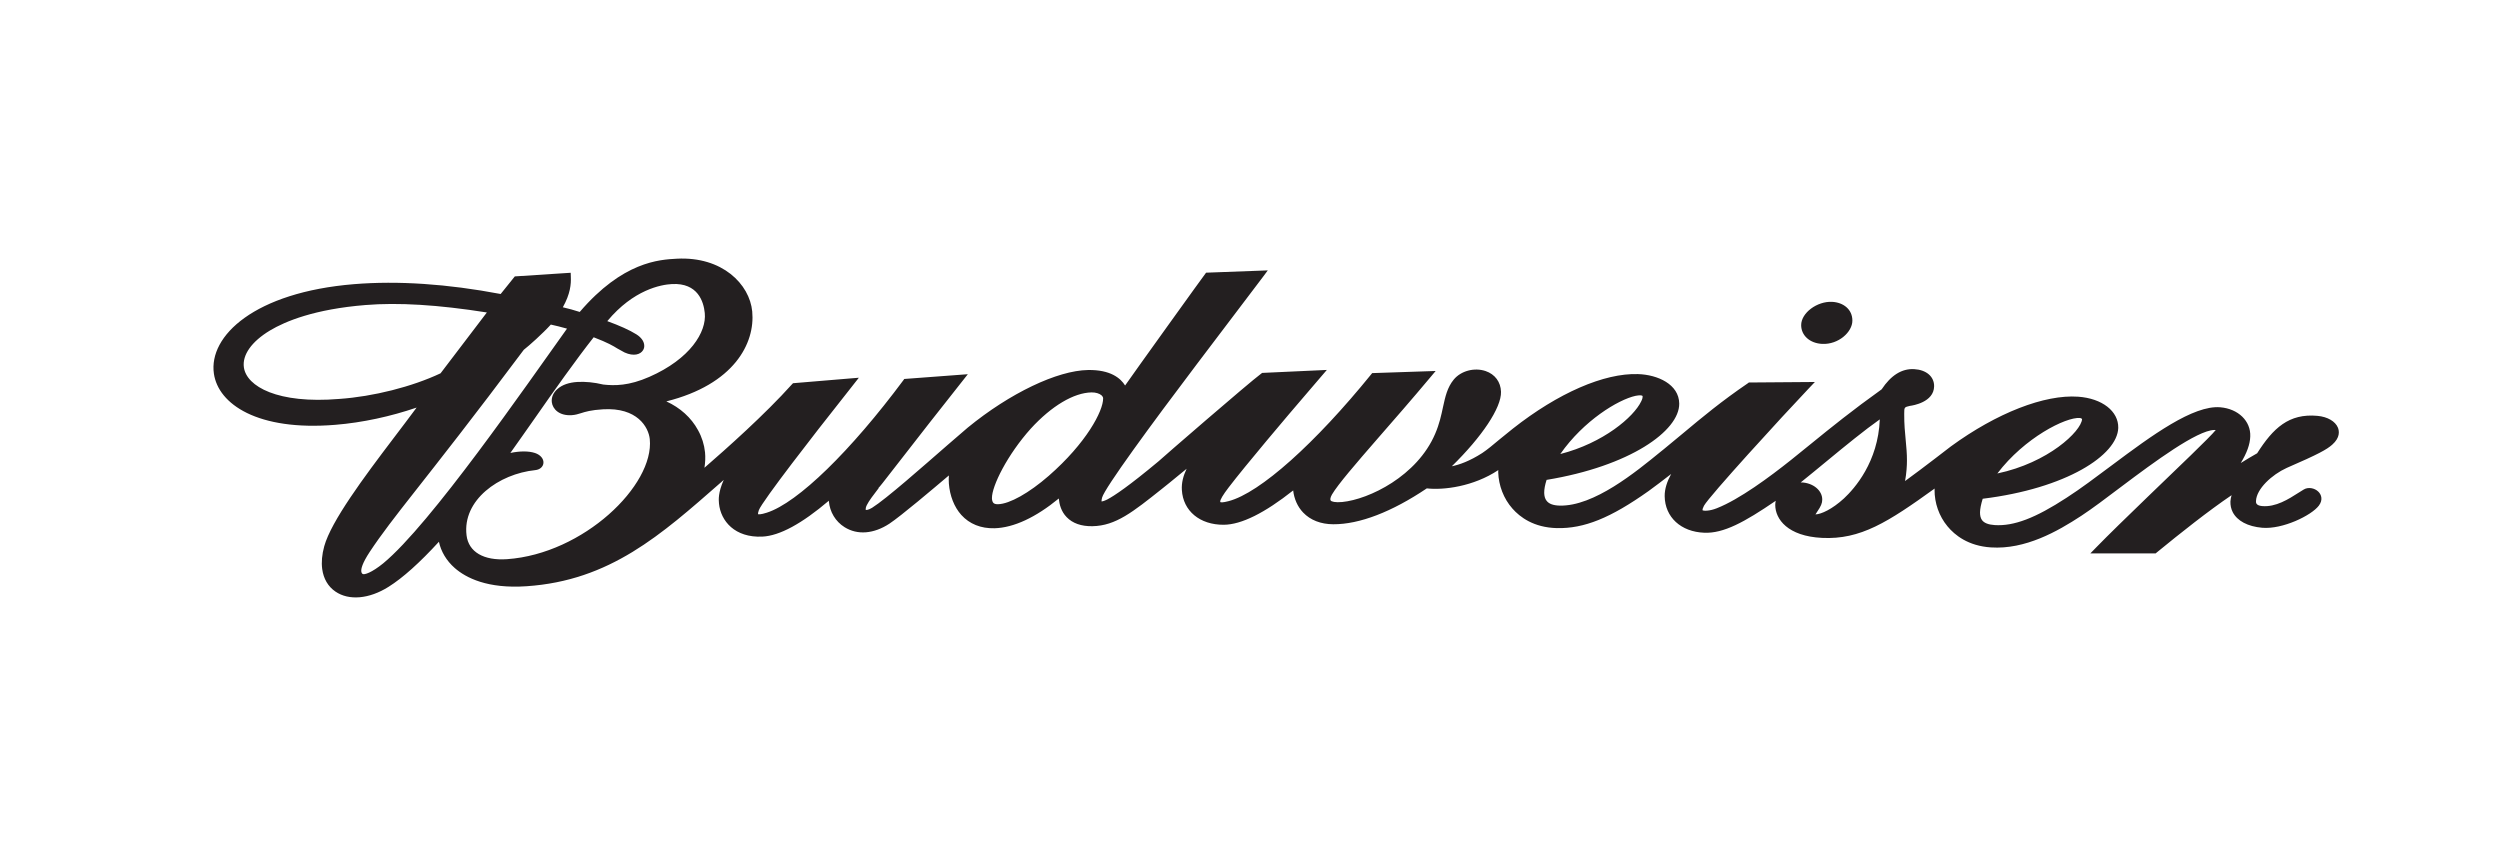
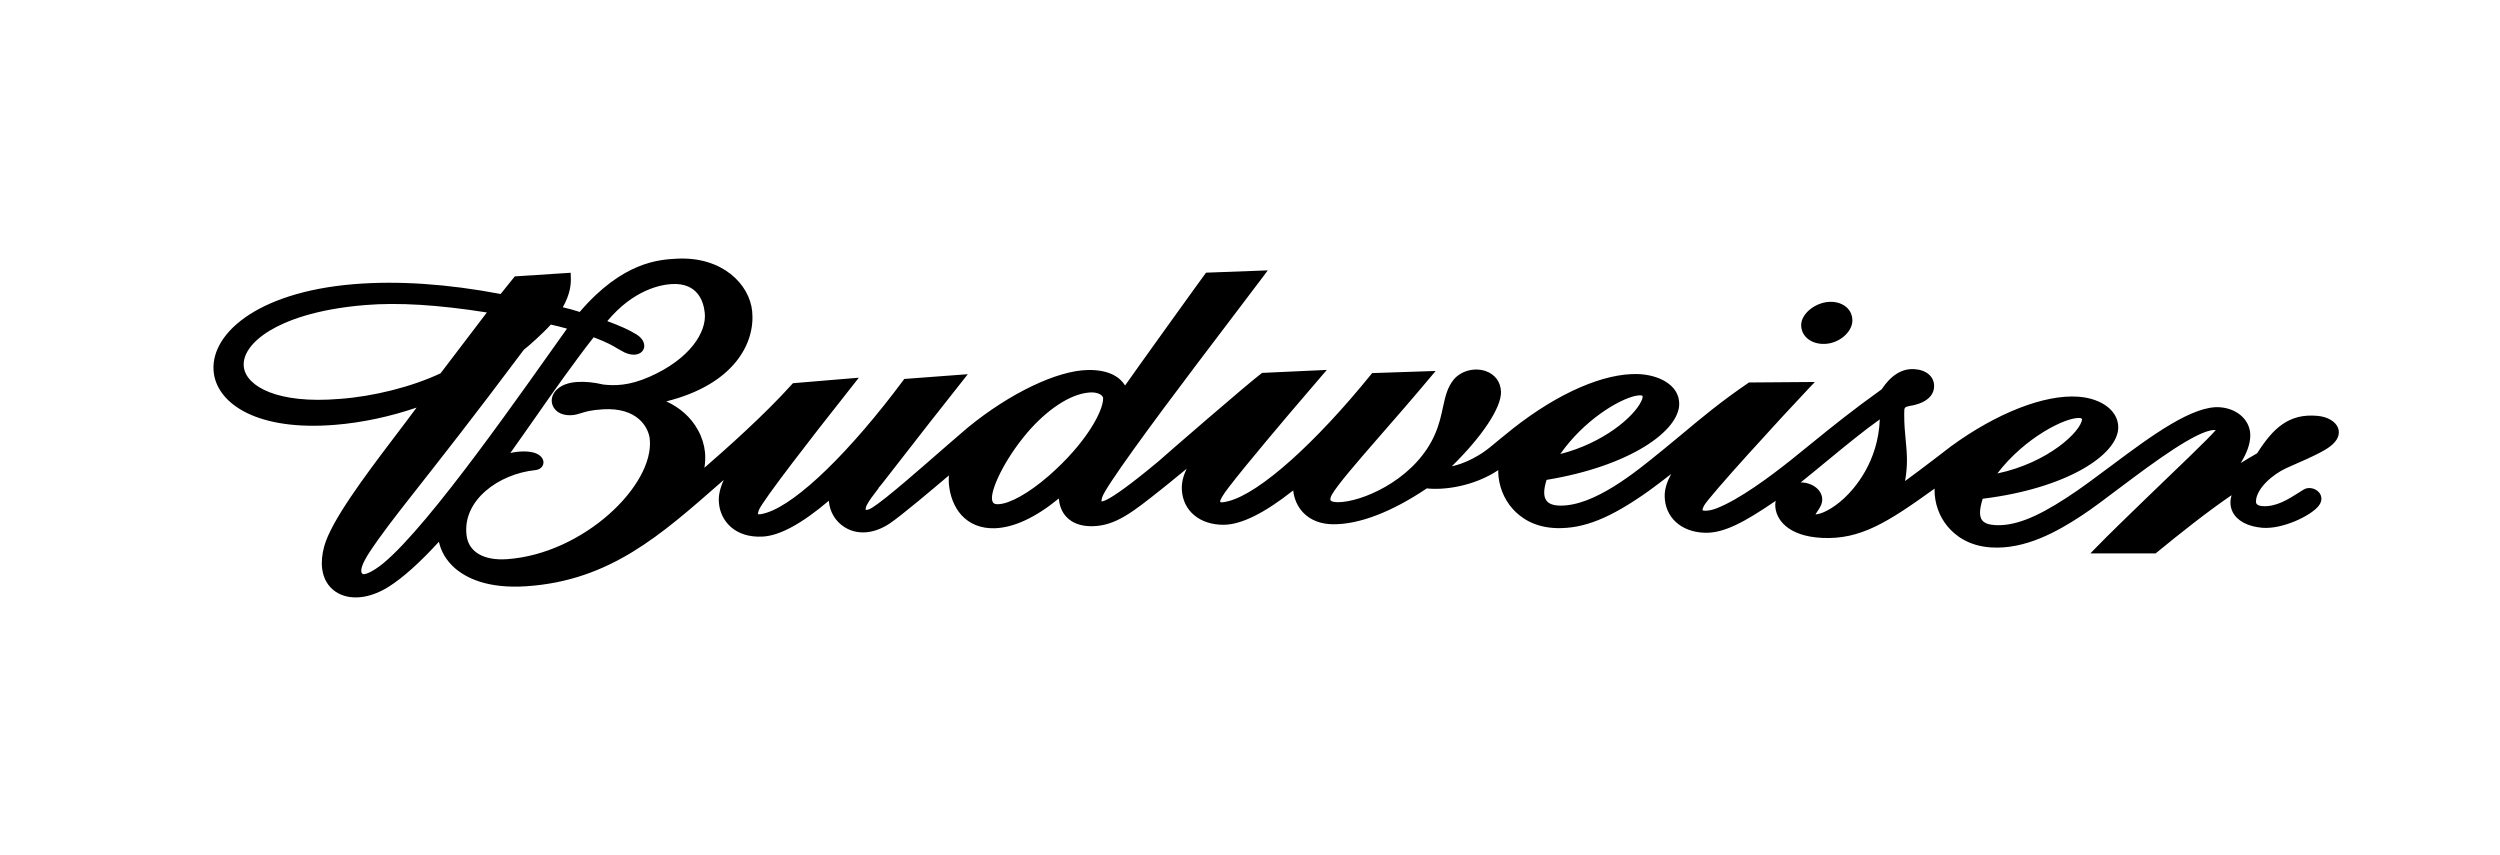
<svg xmlns="http://www.w3.org/2000/svg" version="1.1" id="Layer_1" x="0px" y="0px" width="617px" height="211px" viewBox="0 0 617 211" enable-background="new 0 0 617 211" xml:space="preserve">
  <g>
-     <path fill="#231F20" d="M577.01,105.572c-0.643-1.597-2.581-2.711-5.055-2.939c-7.067-0.652-10.963,3.047-14.891,9.236   c-1.296,0.725-2.632,1.536-4.049,2.409c1.508-2.464,2.288-4.603,2.35-6.562c0.153-3.794-2.954-6.824-7.403-7.199   c-6.657-0.559-16.894,6.937-26.666,14.247c-4.02,3-7.818,5.863-11.259,8.076c-7.719,5.038-13.025,7.053-17.754,6.75   c-1.541-0.099-2.595-0.512-3.119-1.227c-0.339-0.449-0.505-1.113-0.497-1.933c0.024-0.898,0.25-2.007,0.664-3.339   c20.674-2.544,33.258-10.77,33.454-17.484c0.092-4.103-3.968-7.281-9.891-7.702c-8.272-0.59-20.066,3.988-31.408,12.263   c-0.115,0.076-6.831,5.303-11.318,8.553c0.36-1.945,0.468-3.841,0.466-5.001c0.011-1.768-0.143-3.363-0.304-5.06   c-0.186-1.941-0.388-3.972-0.369-6.565c0.006-1.603,0.006-1.603,1.457-1.938c0,0,0.024,0,0.043,0.002   c0.517-0.079,5.832-0.851,5.88-4.837c0.019-2.38-1.909-4.049-4.928-4.219c-3.038-0.171-5.731,1.522-8.022,4.985   c-7.089,5.065-12.555,9.467-17.354,13.379c-1.672,1.35-3.344,2.7-5.011,4.05c-5.296,4.217-12.732,9.725-18.303,11.912   c-1.739,0.705-3.261,0.712-3.546,0.489c0,0,0.003-0.019,0-0.061c-0.005-0.141,0.06-0.449,0.369-1.051   c1.319-2.369,19.061-21.79,25.924-29.013c0.483-0.507,0.965-1.011,1.448-1.518c-5.433,0.028-10.868,0.07-16.299,0.126   c-0.073,0.059-0.14,0.11-0.21,0.163c-6.527,4.444-11.332,8.438-15.961,12.309c-1.613,1.332-3.227,2.665-4.836,4   c-0.229,0.182-0.455,0.366-0.684,0.547c-6.218,5.074-16.544,13.572-25.004,13.363c-1.581-0.038-2.664-0.432-3.234-1.206   c-0.377-0.471-0.557-1.12-0.581-1.921c-0.011-0.898,0.199-2.004,0.589-3.221c20.547-3.381,32.812-12.091,32.736-18.831   c-0.062-4.76-5.307-7.129-10.181-7.278c-8.339-0.274-19.671,4.633-30.895,13.473c-1.086,0.882-2.178,1.759-3.261,2.64   c-1.633,1.366-3.02,2.53-4.283,3.37c-3.1,1.993-5.667,2.896-7.506,3.268c7.406-7.248,12.256-14.447,12.141-18.384   c-0.072-2.414-1.481-4.327-3.804-5.118c-2.774-0.93-6.07-0.058-7.858,2.099c-1.61,1.965-2.086,4.217-2.656,6.799   c-0.416,1.941-0.876,4.149-1.938,6.602c-4.438,10.401-16.297,16.17-22.929,16.821c-1.774,0.168-2.656-0.099-2.853-0.375   c-0.143-0.195-0.134-0.683,0.328-1.489c1.486-2.505,5.807-7.523,11.312-13.849c3.923-4.502,8.369-9.577,12.982-15.091   c0.433-0.509,0.857-1.021,1.288-1.534c-5.222,0.163-10.444,0.336-15.666,0.525c-0.086,0.108-0.169,0.213-0.258,0.317   c-13.737,16.943-27.413,29.263-35.184,31.283c-1.5,0.405-1.913,0.286-1.999,0.25c-0.044-0.024-0.063-0.071-0.063-0.145   c-0.023-0.455,0.667-1.641,2.093-3.501c4.119-5.388,14.171-17.289,19.649-23.651c1.52-1.778,3.043-3.559,4.57-5.335   c-0.736,0.036-1.476,0.07-2.21,0.1c-4.583,0.202-9.17,0.413-13.753,0.633c-0.078,0.058-0.156,0.113-0.231,0.171   c-3.175,2.359-24.494,20.846-25.352,21.655c-7.31,6.097-10.886,8.485-12.626,9.399c-0.768,0.384-1.222,0.5-1.422,0.511   c0-0.021-0.004-0.014-0.004-0.049c-0.021-0.154,0.009-0.43,0.127-0.906c0.652-2.396,12.063-17.972,23.363-32.908   c5.551-7.347,11.32-14.923,16.421-21.674c0.368-0.504,0.745-1.001,1.113-1.502c-5.076,0.176-10.153,0.365-15.228,0.567   c-0.049-0.016-18.277,25.352-19.987,27.845c-1.113-1.805-3.617-3.917-9.157-3.823c-7.549,0.116-19.268,5.695-29.688,14.224   c-1.643,1.409-3.283,2.827-4.921,4.242c-6.087,5.296-15.198,13.365-18.692,15.545c-0.939,0.57-1.442,0.55-1.533,0.512   c-0.021-0.017-0.024-0.055-0.034-0.122c-0.011-0.187,0.018-0.523,0.278-1.051c0.532-1.085,1.616-2.482,2.987-4.277   c0,0-0.11,0.069-0.174,0.101c0.41-0.387,1.206-1.422,3.398-4.248c6.185-7.986,12.426-15.95,18.722-23.892   c-5.233,0.374-10.461,0.768-15.688,1.175c-0.075,0.107-0.151,0.218-0.229,0.325c-12.92,17.36-26.004,30.219-33.701,32.677   c-1.533,0.5-2.049,0.407-2.156,0.374l-0.005-0.014c-0.014-0.129-0.006-0.423,0.201-0.977c0.791-2.186,14.312-19.584,20.2-26.99   c1.49-1.899,2.984-3.801,4.481-5.698c-0.724,0.058-1.447,0.119-2.169,0.176c-4.696,0.38-9.387,0.77-14.078,1.176   c-0.086,0.087-0.168,0.176-0.254,0.264c-6.691,7.463-16.165,15.878-21.604,20.602c0.203-1.28,0.264-2.565,0.143-3.815   c-0.2-1.899-0.765-3.743-1.739-5.484c-1.674-3.086-4.405-5.53-7.81-7.082c16.706-4.179,21.945-14.337,21.199-22.186   c-0.639-6.73-7.39-13.625-18.623-13.029c-4.317,0.229-13.319,0.729-23.95,13.14c-1.408-0.46-2.806-0.835-4.171-1.153   c1.844-3.307,2.064-5.685,1.972-7.571c-0.012-0.314-0.023-0.63-0.031-0.945c-4.597,0.287-9.194,0.586-13.789,0.896   c0,0-2.941,3.639-3.494,4.344c-13.165-2.498-25.352-3.31-36.189-2.429C62.861,72.138,51.438,82.892,52.79,92.22   c1.081,7.502,10.752,14.203,29.962,12.626c6.722-0.543,13.699-2.077,20.069-4.257c-1.707,2.313-3.686,4.917-5.766,7.657   c-7.229,9.525-15.312,20.371-17.032,26.565c-0.569,2.067-0.726,3.961-0.503,5.629c0.327,2.382,1.432,4.308,3.26,5.556   c3.341,2.291,8.343,1.836,13.106-1.162c3.546-2.219,7.713-5.979,12.438-11.127c0.512,2.378,1.833,4.655,3.893,6.467   c2.761,2.428,8.08,5.17,17.712,4.511c20.622-1.39,33.177-12.646,47.996-25.629c0,0,0.535-0.471,0.695-0.624   c-1.399,3.148-1.266,4.877-1.174,5.853c0.428,4.285,3.906,8.467,10.704,8.151c4.264-0.199,9.759-3.205,16.409-8.859   c0.003,0.049,0.003,0.076,0.006,0.136c0.23,2.625,1.621,4.987,3.885,6.399c3.173,1.98,7.187,1.666,11.052-0.867   c2.863-1.894,10.882-8.688,14.681-11.907c-0.043,0.675-0.052,1.35-0.002,2.019c0.23,2.974,1.311,5.777,3.067,7.727   c2.009,2.227,4.831,3.378,8.198,3.288c4.744-0.124,10.188-2.679,15.866-7.344c0.131,1.439,0.578,3.21,1.938,4.6   c1.46,1.521,3.606,2.285,6.362,2.238c5.753-0.097,9.995-3.525,17.073-9.154c0.058-0.044,2.984-2.364,6.172-5.023   c-0.85,1.792-1.28,3.492-1.173,5.228c0.289,5.178,4.44,8.627,10.323,8.595c4.361-0.02,10.116-2.91,17.152-8.474   c0.221,2.037,1.059,4,2.451,5.451c1.796,1.886,4.366,2.882,7.434,2.898c6.479,0.031,14.453-3.047,23.091-8.856   c4.046,0.471,11.481-0.41,17.651-4.515c0.011,0.176-0.043,0.359-0.026,0.538c0.102,3.253,1.336,6.526,3.519,8.974   c1.86,2.115,5.253,4.663,10.926,4.807c6.742,0.162,13.272-2.488,22.636-9.126c1.643-1.203,3.532-2.61,5.598-4.229   c-0.989,1.82-1.618,3.672-1.597,5.479c0.072,5.184,4.008,8.806,9.793,9.021c4.734,0.181,9.808-2.547,17.614-7.881   c-0.069,0.327-0.121,0.666-0.118,1.041c0.019,3.481,3.064,7.699,11.558,8.112c9.474,0.468,16.248-3.87,27.787-12.184   c-0.006,0.095-0.035,0.176-0.027,0.281c-0.029,3.267,1.095,6.526,3.196,9.051c1.802,2.184,5.127,4.846,10.729,5.203   c8.444,0.548,16.351-3.901,22.319-7.82c2.618-1.715,6.14-4.366,9.857-7.177c8.254-6.209,18.649-13.869,22.93-13.993   c0.158,0.003,0.279,0.014,0.365,0.019c-1.494,1.85-9.264,9.23-16.705,16.399c-5.105,4.925-9.904,9.596-12.737,12.509   c-0.501,0.513-1.001,1.022-1.498,1.534c5.372-0.014,10.74-0.014,16.117,0.002c0.083-0.073,0.167-0.141,0.247-0.212   c5.966-4.886,12.7-10.227,18.485-14.153c-0.156,0.525-0.256,1.058-0.285,1.558c-0.026,0.923,0.15,1.817,0.575,2.644   c1.119,2.142,3.681,3.521,7.245,3.838c5.041,0.442,12.176-3.031,14.007-5.465c1.054-1.406,0.629-2.69-0.11-3.425   c-0.954-0.952-2.57-1.211-3.638-0.539c-0.414,0.257-0.825,0.512-1.242,0.771c-2.511,1.611-5.656,3.604-9.014,3.307   c-1.56-0.137-1.535-0.891-1.514-1.25c0.115-3.003,3.936-6.507,7.57-8.162c7.901-3.419,9.92-4.567,11.246-5.742   C577.585,107.983,577.321,106.391,577.01,105.572 M492.944,116.854c6.713-8.834,16.894-13.948,20.356-13.696   c0.209,0.013,0.397,0.091,0.492,0.199c0.013,0.008,0.048,0.066,0.062,0.104C513.609,106.447,505.536,114.2,492.944,116.854    M451.097,113.6c4.305-3.552,9.13-7.49,12.835-10.098c-0.401,10.53-6.245,17.09-8.84,19.507c-2.946,2.7-5.629,3.898-7.038,3.948   c0.086-0.16,0.21-0.366,0.431-0.667c0.924-1.346,1.247-2.095,1.244-2.987c0.017-2.251-2.223-4.106-5.062-4.239   c-0.083-0.005-0.186,0.007-0.266,0.009C446.397,117.476,448.696,115.579,451.097,113.6 M405.045,99.062L405.045,99.062   c-1.814,3.826-9.32,10.271-19.964,12.993c5.762-8.256,14.284-13.42,18.553-14.358c1.169-0.247,1.632-0.086,1.713-0.005   c0.019,0.027,0.062,0.102,0.056,0.239C405.402,98.117,405.338,98.498,405.045,99.062 M246.322,124.443   c-0.507,0.011-0.897-0.09-1.101-0.274c-0.25-0.218-0.396-0.656-0.41-1.198c-0.055-2.999,3.838-10.785,9.594-17.192   c5.122-5.6,10.62-8.862,14.994-8.933c1.019-0.017,1.949,0.265,2.479,0.735c0.234,0.226,0.366,0.46,0.374,0.71   c0,0.023,0,0.02,0,0.02c0.039,3.105-4.156,11.044-13.426,19.129C253.962,121.679,249.167,124.369,246.322,124.443 M132.106,116.025   c1.13-0.115,1.929-0.806,2.015-1.751c0.087-1.041-0.729-2.018-2.079-2.472c-1.574-0.518-3.773-0.504-6.084-0.011   c1.623-2.258,3.703-5.258,6.038-8.565c4.561-6.555,10.256-14.582,14.524-19.988c3.541,1.355,4.82,2.139,5.842,2.769   c0.597,0.328,1.188,0.656,1.784,0.982c2.301,1.044,3.95,0.468,4.572-0.581c0.22-0.357,0.329-0.801,0.271-1.28   c-0.082-0.856-0.659-1.809-1.915-2.601c-1.715-1.074-4.155-2.161-7.197-3.271c6.48-7.79,13.272-9.007,15.952-9.15   c6.402-0.341,7.836,4.342,8.109,7.15c0.479,4.674-3.604,11.33-13.68,15.754c-5.044,2.219-8.564,2.206-11.367,1.896   c-2.272-0.544-4.439-0.757-6.419-0.636c-2.026,0.126-3.705,0.696-4.839,1.691c-1.057,0.899-1.586,2.091-1.448,3.292   c0.203,1.688,1.808,3.405,4.91,3.21c0.898-0.058,1.528-0.252,2.285-0.49c1.085-0.347,2.461-0.778,5.453-0.957   c8.438-0.507,11.225,4.405,11.532,7.353c1.153,11.397-16.376,28.311-35.218,29.635c-5.767,0.405-9.5-1.778-10.001-5.873   C114.074,123.438,123.117,116.953,132.106,116.025 M139.937,81.107c-10.048,14.034-33.678,48.302-45.365,57.929   c-2.83,2.298-4.713,2.918-5.112,2.598c-0.11-0.094-0.242-0.263-0.289-0.581c-0.089-0.672,0.242-2.057,2.075-4.842   c2.855-4.32,6.268-8.721,11.031-14.772c6.09-7.752,14.459-18.351,27-35.116c1.242-0.956,4.662-4.005,6.667-6.219   C137.137,80.354,138.489,80.708,139.937,81.107 M83.729,98.456c-15.22,1.271-22.869-3.089-23.539-7.784   c-0.433-3.06,1.896-6.369,6.433-9.104c3.804-2.28,11.014-5.272,23.605-6.288c0.003,0,0.006,0,0.01,0   c8.023-0.66,17.86-0.071,29.92,1.836c-1.547,1.994-11.259,14.789-11.429,15.018C101.656,95.464,92.114,97.873,83.729,98.456" />
-     <path fill="#231F20" d="M449.729,84.874c3.987,0.191,7.438-2.921,7.438-5.742c0.009-2.782-2.223-4.498-5.008-4.636   c-3.684-0.181-7.636,2.712-7.63,5.76C444.537,82.769,446.626,84.727,449.729,84.874" />
-     <path fill="#231F20" d="M196.22,95.417c-7.637,8.52-18.742,18.183-24.091,22.725c3.235-8.309-1.781-16.76-10.797-19.297   c18.67-3.626,24.094-14.352,23.361-21.928c-0.621-6.604-7.201-12.727-17.571-12.178c-5.259,0.278-13.6,1.266-23.684,13.274   c-2.122-0.696-4.074-1.219-5.965-1.632c2.257-3.59,2.535-6.018,2.448-8.122c-4.108,0.259-8.216,0.527-12.319,0.801   c0,0-3.241,4.048-3.601,4.479c-14.552-2.819-26.678-3.323-36.515-2.524c-44.677,3.858-43.889,36.357-4.853,32.956   c7.476-0.62,15.556-2.428,22.669-5.211c-7.053,9.96-22.037,27.841-24.358,36.316c-2.893,10.459,5.644,14.523,14.397,9.018   c3.811-2.389,8.408-6.62,13.649-12.517c-0.046,5.537,5.429,13.272,20.835,12.212c22.554-1.514,35.35-15.072,52.458-29.756   c-4.274,6.167-4.021,8.871-3.893,10.194c0.372,3.813,3.42,7.609,9.68,7.318c4.375-0.207,10.409-3.728,17.539-10.121   c-1.217,6.48,5.469,12.226,13.326,7.076c3.611-2.39,15.645-12.773,16.467-13.438c-1.332,6.291,1.387,14.638,9.975,14.412   c5.021-0.13,10.821-3.081,16.903-8.477c-0.41,3.339,0.724,8.078,7.268,7.965c5.428-0.089,9.58-3.436,16.528-8.953   c-0.003-0.004,6.742-5.337,10.885-9.129c-2.527,3.464-4.531,6.773-4.342,10.026c0.26,4.341,3.675,7.73,9.352,7.702   c4.402-0.021,10.637-3.342,18.081-9.489c-0.425,4.022,2.014,9.333,8.941,9.362c6.39,0.031,14.267-3.04,22.856-8.882   c3.552,0.516,12.24-0.042,19.025-5.503c-1.164,6.67,3.256,15.084,13.308,15.333c6.514,0.162,12.888-2.448,22.056-8.944   c2.917-2.106,6.452-4.836,10.562-8.088c-2.874,3.532-5.076,6.948-5.024,10.089c0.056,4.71,3.615,7.892,8.86,8.093   c4.931,0.189,10.353-3.026,19.383-9.352c5.463-3.863,17.875-14.946,24.881-19.529c0.403,16.625-12.592,26.37-17.041,26.167   c-1.382-0.07-1.006-0.9-0.167-2.109c0.917-1.308,1.078-1.87,1.103-2.5c-0.017-1.66-1.721-3.187-4.121-3.3   c-3.334-0.157-5.611,2.1-5.595,4.729c0.003,3.227,2.914,6.789,10.619,7.161c9.544,0.473,16.225-4.044,28.938-13.257   c-1.374,6.951,3.186,15.002,12.734,15.614c7.837,0.501,15.37-3.471,21.758-7.662c8.549-5.662,26.66-21.149,33.279-21.333   c1.752-0.038,1.712,0.858,1.212,1.462c-2.589,3.168-22.504,21.748-29.508,28.992c4.509-0.009,9.022-0.003,13.531,0.011   c7.36-6.052,15.318-12.298,21.598-16.209c-3.69,4.831-1.672,9.299,5.087,9.895c4.683,0.413,11.495-2.853,13.178-5.132   c1.546-2.051-1.086-3.46-2.422-2.646c-2.704,1.635-6.527,4.584-10.82,4.204c-1.46-0.129-2.492-0.817-2.431-2.221   c0.143-3.563,4.401-7.227,8.065-8.884c7.694-3.351,9.788-4.504,11.02-5.616c2.879-2.529,0.787-5.178-2.992-5.528   c-6.67-0.613-10.272,2.842-14.162,9.005c-2.646,1.473-5.576,3.383-8.458,5.297c2.678-3.293,4.992-6.899,5.135-10.205   c0.118-3.359-2.626-5.886-6.514-6.214c-8.947-0.757-25.502,14.483-37.328,22.178c-8.092,5.261-13.458,7.205-18.326,6.888   c-5.205-0.33-5.173-3.849-3.705-8.17c20.096-2.385,33.091-10.189,33.261-16.777c0.094-3.421-3.277-6.323-8.966-6.728   c-8.044-0.573-19.596,3.922-30.766,12.075c-0.006-0.004-9.351,7.274-13.461,10.075c0.925-2.654,1.054-5.882,1.057-7.292   c0.027-3.73-0.71-6.667-0.686-11.626c0.019-2.304,0.538-2.388,2.21-2.766c0.027,0,5.141-0.612,5.17-4.008   c0.023-1.988-1.678-3.136-3.963-3.262c-2.742-0.153-5.207,1.446-7.32,4.722c-9.826,7.006-16.674,12.903-22.442,17.494   c-4.245,3.372-12.432,9.644-18.539,12.042c-2.31,0.925-6.259,1.403-4.406-1.901c1.597-3.008,25.978-29.205,26.045-29.171   c-4.595,0.024-9.187,0.061-13.778,0.11c-8.834,6.026-14.665,11.345-20.729,16.269c-6.092,4.917-17.149,14.341-26.309,14.115   c-3.853-0.099-6.035-2.237-4.006-8.027c19.985-3.167,32.629-11.53,32.557-18.084c-0.073-4.76-5.944-6.247-9.216-6.348   c-8.062-0.257-19.05,4.438-30.282,13.266c-3.183,2.508-5.524,4.666-7.63,6.053c-5.417,3.496-9.188,3.797-10.549,3.616   c8.418-7.816,13.789-15.595,13.671-19.482c-0.138-5.167-7.028-5.941-9.932-2.429c-2.661,3.244-2.032,7.444-4.473,13.187   c-4.369,10.21-16.168,16.612-23.674,17.352c-4.277,0.413-4.584-1.379-3.492-3.221c2.569-4.36,13.087-15.64,24.364-29.052   c-4.374,0.144-8.745,0.3-13.119,0.462c-13.901,17.113-27.741,29.509-35.667,31.568c-1.572,0.413-2.505,0.418-2.918,0.04   c-1.061-0.985,0.539-3.058,1.941-4.902c5.254-6.898,20.583-24.768,22.825-27.387c-4.479,0.196-8.96,0.402-13.437,0.617   c-3.221,2.359-25.373,21.582-25.328,21.607c-7.059,5.905-10.794,8.467-12.801,9.522c-1.911,0.996-3.364,0.982-2.685-1.498   c0.941-3.711,23.702-33.494,39.875-54.857c-4.255,0.152-8.508,0.314-12.762,0.488c-0.055-0.02-19.19,26.612-20.693,28.858   c-0.757-2.703-3.443-4.914-8.923-4.823c-7.127,0.118-18.687,5.478-29.113,14.017c-3.396,2.731-18.883,16.804-23.72,19.835   c-2.417,1.505-3.756,0.363-2.695-1.806c0.573-1.15,1.71-2.616,3.11-4.424c6.812-8.834,13.693-17.649,20.642-26.433   c-4.363,0.321-8.724,0.655-13.081,0.999c-13.074,17.569-26.312,30.461-34.146,32.977c-3.349,1.063-3.891,0.071-3.199-1.814   c1.001-2.83,20.822-27.887,23.531-31.278C205.351,94.647,200.787,95.025,196.22,95.417 M490.828,118.194   c6.802-10.244,18.427-16.231,22.499-15.934c0.466,0.034,0.896,0.229,1.167,0.534c0.207,0.212,0.317,0.48,0.32,0.735   C514.519,107.141,505.195,115.972,490.828,118.194 M405.933,99.471c-2.027,4.205-10.461,11.533-22.916,13.972   c5.751-9.401,15.466-15.551,20.346-16.605C406.064,96.236,406.965,97.313,405.933,99.471 M246.378,125.344   c-0.763,0.019-1.39-0.188-1.807-0.546c-0.448-0.413-0.688-1.046-0.699-1.86c-0.065-3.196,3.813-11.105,9.782-17.757   c5.309-5.781,11.038-9.162,15.708-9.238c1.276-0.021,2.438,0.363,3.171,1.016c0.398,0.394,0.638,0.831,0.672,1.318   c0.005,0.024,0.005,0.055,0.005,0.087c0.027,3.777-4.807,11.949-13.712,19.722C254.387,122.554,249.504,125.263,246.378,125.344    M90.107,74.39c8.925-0.733,19.515,0.068,31.75,2.101c-0.914,1.129-12.298,16.087-12.469,16.355   c-6.99,3.317-16.817,5.897-25.552,6.501C50.603,102.285,49.292,77.856,90.107,74.39 M128.557,85.704   c1.183-0.899,5.079-4.333,6.991-6.592c1.873,0.379,3.8,0.842,5.899,1.5c-10.81,15.118-34.457,49.408-46.25,59.117   c-0.573,0.469-4.735,3.835-6.333,2.569c-1.516-1.198-0.134-3.994,1.562-6.585C97.039,125.827,106.209,115.653,128.557,85.704    M114.217,132.2c-1.105-8.934,7.991-16.047,17.742-17.057c1.624-0.168,1.676-1.87-0.202-2.502   c-1.902-0.628-5.041-0.376-8.141,0.771c4.252-5.737,15.409-22.335,22.538-31.269c6.206,2.33,6.299,3.112,8.392,4.055   c3.373,1.531,4.831-1.156,2.007-2.947c-1.919-1.185-4.702-2.39-8.242-3.617c6.31-8.122,13.423-10.208,17.415-10.42   c7.737-0.413,8.949,5.708,9.178,7.994c0.463,4.678-3.237,11.789-14.208,16.606c-5.261,2.32-8.985,2.309-11.925,1.968   c-2.194-0.534-4.309-0.743-6.21-0.616c-7.116,0.439-6.842,6.754-1.567,6.418c1.985-0.126,2.676-1.156,7.747-1.461   c8.466-0.504,12.172,4.308,12.581,8.206c1.223,12.052-17.155,29.239-36.073,30.571C118.016,139.405,114.673,135.991,114.217,132.2" />
+     <path d="M577.01,105.572c-0.643-1.597-2.581-2.711-5.055-2.939c-7.067-0.652-10.963,3.047-14.891,9.236   c-1.297,0.725-2.633,1.536-4.05,2.408c1.509-2.463,2.288-4.603,2.351-6.562c0.152-3.794-2.954-6.824-7.403-7.199   c-6.657-0.559-16.894,6.937-26.666,14.247c-4.02,3-7.818,5.863-11.259,8.076c-7.719,5.038-13.025,7.053-17.754,6.75   c-1.541-0.099-2.596-0.512-3.119-1.227c-0.339-0.449-0.505-1.113-0.497-1.934c0.024-0.897,0.25-2.007,0.664-3.339   c20.674-2.544,33.258-10.771,33.454-17.484c0.092-4.103-3.968-7.281-9.892-7.702c-8.271-0.59-20.065,3.988-31.407,12.263   c-0.115,0.076-6.831,5.303-11.318,8.553c0.36-1.945,0.468-3.841,0.466-5.001c0.011-1.768-0.143-3.362-0.304-5.06   c-0.186-1.941-0.388-3.972-0.369-6.565c0.006-1.603,0.006-1.603,1.457-1.938c0,0,0.024,0,0.043,0.002   c0.518-0.079,5.832-0.851,5.88-4.837c0.02-2.38-1.909-4.049-4.928-4.219c-3.038-0.171-5.731,1.522-8.022,4.985   c-7.089,5.065-12.555,9.467-17.354,13.379c-1.672,1.35-3.344,2.7-5.011,4.051c-5.296,4.217-12.732,9.725-18.304,11.912   c-1.738,0.704-3.261,0.711-3.546,0.488c0,0,0.003-0.02,0-0.061c-0.005-0.142,0.061-0.449,0.369-1.051   c1.319-2.369,19.062-21.791,25.924-29.014c0.483-0.507,0.966-1.011,1.448-1.518c-5.433,0.028-10.868,0.07-16.299,0.126   c-0.073,0.059-0.141,0.11-0.21,0.163c-6.527,4.444-11.332,8.438-15.961,12.309c-1.613,1.332-3.228,2.665-4.836,4   c-0.229,0.182-0.455,0.366-0.685,0.547c-6.218,5.074-16.544,13.572-25.004,13.363c-1.581-0.038-2.664-0.432-3.234-1.206   c-0.377-0.472-0.557-1.12-0.58-1.921c-0.012-0.898,0.199-2.004,0.589-3.221c20.547-3.381,32.812-12.092,32.735-18.832   c-0.062-4.76-5.307-7.129-10.181-7.278c-8.339-0.274-19.671,4.633-30.896,13.473c-1.086,0.883-2.178,1.76-3.26,2.641   c-1.634,1.365-3.021,2.529-4.283,3.369c-3.101,1.993-5.668,2.896-7.506,3.269c7.405-7.248,12.256-14.447,12.141-18.384   c-0.072-2.414-1.481-4.327-3.805-5.118c-2.773-0.93-6.069-0.058-7.857,2.099c-1.609,1.965-2.086,4.217-2.656,6.799   c-0.416,1.941-0.876,4.149-1.938,6.602c-4.438,10.401-16.297,16.17-22.93,16.821c-1.773,0.168-2.656-0.1-2.853-0.375   c-0.144-0.195-0.134-0.684,0.328-1.489c1.485-2.505,5.807-7.523,11.312-13.849c3.924-4.502,8.369-9.578,12.982-15.092   c0.433-0.509,0.857-1.021,1.288-1.534c-5.222,0.163-10.444,0.336-15.666,0.525c-0.087,0.108-0.169,0.213-0.259,0.317   c-13.736,16.943-27.412,29.263-35.184,31.284c-1.5,0.404-1.913,0.285-1.999,0.25c-0.044-0.024-0.063-0.072-0.063-0.146   c-0.023-0.455,0.667-1.642,2.093-3.501c4.119-5.389,14.171-17.289,19.648-23.651c1.521-1.778,3.043-3.559,4.57-5.335   c-0.736,0.036-1.476,0.07-2.21,0.1c-4.583,0.202-9.17,0.413-13.753,0.633c-0.078,0.058-0.156,0.113-0.23,0.171   c-3.175,2.359-24.495,20.846-25.353,21.654c-7.31,6.098-10.886,8.485-12.626,9.399c-0.768,0.384-1.222,0.5-1.422,0.511   c0-0.021-0.004-0.014-0.004-0.049c-0.021-0.154,0.009-0.43,0.127-0.906c0.652-2.396,12.063-17.972,23.363-32.907   c5.551-7.347,11.32-14.923,16.421-21.674c0.368-0.504,0.745-1.001,1.112-1.502c-5.076,0.176-10.152,0.365-15.228,0.567   c-0.049-0.016-18.277,25.352-19.987,27.845c-1.113-1.805-3.617-3.917-9.157-3.823c-7.549,0.116-19.268,5.695-29.688,14.224   c-1.643,1.409-3.283,2.827-4.921,4.242c-6.087,5.296-15.198,13.364-18.692,15.545c-0.938,0.569-1.442,0.55-1.533,0.512   c-0.021-0.017-0.024-0.055-0.034-0.122c-0.011-0.187,0.018-0.522,0.278-1.051c0.532-1.085,1.616-2.482,2.987-4.277   c0,0-0.11,0.069-0.174,0.102c0.41-0.387,1.206-1.422,3.398-4.248c6.185-7.986,12.426-15.95,18.722-23.892   c-5.233,0.374-10.461,0.768-15.688,1.175c-0.075,0.107-0.151,0.218-0.229,0.325c-12.92,17.36-26.004,30.219-33.701,32.677   c-1.533,0.5-2.049,0.406-2.156,0.373l-0.005-0.014c-0.014-0.129-0.006-0.423,0.201-0.977c0.791-2.186,14.312-19.584,20.2-26.99   c1.49-1.899,2.984-3.801,4.481-5.698c-0.724,0.058-1.447,0.119-2.169,0.176c-4.696,0.38-9.387,0.77-14.078,1.176   c-0.086,0.087-0.168,0.176-0.254,0.264c-6.691,7.463-16.165,15.878-21.604,20.602c0.203-1.279,0.264-2.564,0.143-3.814   c-0.2-1.898-0.765-3.743-1.739-5.484c-1.674-3.085-4.405-5.529-7.81-7.082c16.706-4.179,21.945-14.337,21.199-22.186   c-0.639-6.73-7.39-13.625-18.623-13.029c-4.317,0.229-13.319,0.729-23.95,13.14c-1.408-0.46-2.806-0.835-4.171-1.153   c1.844-3.307,2.064-5.685,1.972-7.571c-0.012-0.314-0.023-0.63-0.031-0.945c-4.597,0.287-9.194,0.586-13.789,0.896   c0,0-2.941,3.639-3.494,4.344c-13.165-2.498-25.352-3.31-36.189-2.429C62.861,72.138,51.438,82.892,52.79,92.22   c1.081,7.502,10.752,14.203,29.962,12.626c6.722-0.543,13.699-2.077,20.069-4.257c-1.707,2.313-3.686,4.917-5.766,7.657   c-7.229,9.525-15.312,20.371-17.032,26.564c-0.569,2.067-0.726,3.961-0.503,5.629c0.327,2.383,1.432,4.309,3.26,5.557   c3.341,2.291,8.343,1.836,13.106-1.162c3.546-2.219,7.713-5.979,12.438-11.127c0.512,2.378,1.833,4.654,3.893,6.467   c2.761,2.428,8.08,5.17,17.712,4.512c20.622-1.391,33.177-12.646,47.996-25.629c0,0,0.535-0.472,0.695-0.625   c-1.399,3.148-1.266,4.877-1.174,5.854c0.428,4.285,3.906,8.467,10.704,8.15c4.264-0.199,9.759-3.205,16.409-8.858   c0.003,0.049,0.003,0.075,0.006,0.136c0.23,2.625,1.621,4.987,3.885,6.398c3.173,1.98,7.187,1.666,11.052-0.866   c2.863-1.894,10.882-8.688,14.681-11.907c-0.043,0.676-0.052,1.35-0.002,2.02c0.23,2.974,1.311,5.776,3.067,7.727   c2.009,2.227,4.831,3.378,8.198,3.288c4.744-0.124,10.188-2.679,15.866-7.345c0.131,1.439,0.578,3.211,1.938,4.601   c1.46,1.521,3.606,2.285,6.362,2.238c5.753-0.097,9.995-3.525,17.073-9.154c0.058-0.044,2.984-2.364,6.172-5.022   c-0.85,1.791-1.28,3.492-1.173,5.228c0.289,5.178,4.44,8.627,10.323,8.595c4.361-0.02,10.116-2.91,17.152-8.474   c0.221,2.037,1.059,4,2.45,5.451c1.797,1.886,4.367,2.882,7.435,2.897c6.479,0.031,14.453-3.047,23.091-8.855   c4.047,0.471,11.481-0.41,17.651-4.516c0.011,0.176-0.043,0.359-0.026,0.538c0.102,3.253,1.336,6.526,3.52,8.974   c1.859,2.115,5.253,4.664,10.926,4.808c6.742,0.162,13.271-2.487,22.636-9.126c1.644-1.203,3.532-2.609,5.599-4.229   c-0.989,1.819-1.618,3.672-1.598,5.479c0.072,5.184,4.008,8.807,9.793,9.021c4.734,0.181,9.809-2.547,17.614-7.881   c-0.069,0.326-0.121,0.666-0.118,1.041c0.02,3.48,3.064,7.698,11.559,8.111c9.474,0.468,16.248-3.87,27.786-12.184   c-0.006,0.095-0.034,0.176-0.026,0.281c-0.029,3.267,1.095,6.525,3.195,9.051c1.803,2.184,5.127,4.846,10.729,5.203   c8.444,0.547,16.351-3.901,22.319-7.82c2.617-1.715,6.14-4.366,9.856-7.178c8.254-6.209,18.649-13.869,22.931-13.992   c0.157,0.003,0.278,0.014,0.364,0.019c-1.494,1.851-9.264,9.229-16.705,16.399c-5.104,4.925-9.903,9.596-12.736,12.509   c-0.501,0.513-1.001,1.022-1.498,1.534c5.372-0.014,10.739-0.014,16.116,0.002c0.084-0.073,0.168-0.141,0.247-0.213   c5.967-4.885,12.7-10.227,18.485-14.152c-0.156,0.525-0.256,1.059-0.285,1.559c-0.025,0.922,0.15,1.816,0.575,2.644   c1.119,2.142,3.681,3.521,7.245,3.838c5.041,0.442,12.176-3.031,14.007-5.465c1.054-1.406,0.629-2.69-0.11-3.425   c-0.953-0.952-2.569-1.211-3.638-0.539c-0.414,0.257-0.825,0.512-1.242,0.771c-2.511,1.611-5.655,3.604-9.014,3.308   c-1.56-0.138-1.535-0.892-1.514-1.25c0.114-3.004,3.936-6.508,7.569-8.162c7.901-3.42,9.92-4.567,11.246-5.742   C577.585,107.982,577.321,106.391,577.01,105.572 M492.944,116.854c6.713-8.834,16.894-13.947,20.355-13.695   c0.209,0.013,0.397,0.091,0.492,0.199c0.013,0.008,0.048,0.066,0.062,0.104C513.609,106.447,505.536,114.2,492.944,116.854    M451.097,113.6c4.306-3.552,9.13-7.49,12.835-10.098c-0.4,10.53-6.244,17.09-8.84,19.507c-2.945,2.7-5.629,3.898-7.038,3.948   c0.086-0.16,0.21-0.366,0.432-0.667c0.924-1.347,1.247-2.095,1.243-2.987c0.018-2.251-2.223-4.105-5.062-4.238   c-0.083-0.006-0.187,0.006-0.266,0.009C446.396,117.477,448.696,115.579,451.097,113.6 M405.045,99.062L405.045,99.062   c-1.813,3.826-9.32,10.271-19.964,12.993c5.762-8.256,14.284-13.42,18.553-14.357c1.169-0.247,1.632-0.086,1.713-0.005   c0.02,0.027,0.062,0.102,0.057,0.239C405.402,98.117,405.338,98.498,405.045,99.062 M246.322,124.443   c-0.507,0.011-0.897-0.09-1.101-0.274c-0.25-0.218-0.396-0.655-0.41-1.198c-0.055-2.998,3.838-10.785,9.594-17.192   c5.122-5.6,10.62-8.862,14.994-8.933c1.019-0.017,1.949,0.265,2.479,0.735c0.234,0.226,0.366,0.46,0.374,0.71   c0,0.023,0,0.02,0,0.02c0.039,3.105-4.156,11.044-13.426,19.128C253.962,121.68,249.167,124.369,246.322,124.443 M132.106,116.025   c1.13-0.115,1.929-0.807,2.015-1.752c0.087-1.041-0.729-2.018-2.079-2.472c-1.574-0.518-3.773-0.504-6.084-0.011   c1.623-2.258,3.703-5.258,6.038-8.565c4.561-6.555,10.256-14.582,14.524-19.988c3.541,1.355,4.82,2.139,5.842,2.769   c0.597,0.328,1.188,0.656,1.784,0.982c2.301,1.044,3.95,0.468,4.572-0.581c0.22-0.357,0.329-0.801,0.271-1.28   c-0.082-0.856-0.659-1.809-1.915-2.601c-1.715-1.074-4.155-2.161-7.197-3.271c6.48-7.79,13.272-9.007,15.952-9.15   c6.402-0.341,7.836,4.342,8.109,7.15c0.479,4.674-3.604,11.33-13.68,15.754c-5.044,2.219-8.564,2.206-11.367,1.896   c-2.272-0.544-4.439-0.757-6.419-0.636c-2.026,0.126-3.705,0.696-4.839,1.691c-1.057,0.899-1.586,2.091-1.448,3.292   c0.203,1.688,1.808,3.405,4.91,3.21c0.898-0.058,1.528-0.252,2.285-0.49c1.085-0.347,2.461-0.778,5.453-0.957   c8.438-0.507,11.225,4.405,11.532,7.353c1.153,11.396-16.376,28.311-35.218,29.635c-5.767,0.405-9.5-1.777-10.001-5.873   C114.074,123.438,123.117,116.953,132.106,116.025 M139.937,81.107c-10.048,14.034-33.678,48.302-45.365,57.929   c-2.83,2.298-4.713,2.918-5.112,2.598c-0.11-0.094-0.242-0.263-0.289-0.581c-0.089-0.672,0.242-2.057,2.075-4.842   c2.855-4.32,6.268-8.721,11.031-14.771c6.09-7.752,14.459-18.352,27-35.116c1.242-0.956,4.662-4.005,6.667-6.219   C137.137,80.354,138.489,80.708,139.937,81.107 M83.729,98.456c-15.22,1.271-22.869-3.089-23.539-7.784   c-0.433-3.06,1.896-6.369,6.433-9.104c3.804-2.28,11.014-5.272,23.605-6.288c0.003,0,0.006,0,0.01,0   c8.023-0.66,17.86-0.071,29.92,1.836c-1.547,1.994-11.259,14.789-11.429,15.018C101.656,95.464,92.114,97.873,83.729,98.456" />
+     <path d="M449.729,84.874c3.987,0.191,7.438-2.921,7.438-5.742c0.009-2.782-2.223-4.498-5.008-4.636   c-3.685-0.181-7.636,2.712-7.63,5.76C444.537,82.769,446.626,84.727,449.729,84.874" />
+     <path d="M196.22,95.417c-7.637,8.52-18.742,18.183-24.091,22.726c3.235-8.31-1.781-16.761-10.797-19.298   c18.67-3.626,24.094-14.352,23.361-21.928c-0.621-6.604-7.201-12.727-17.571-12.178c-5.259,0.278-13.6,1.266-23.684,13.274   c-2.122-0.696-4.074-1.219-5.965-1.632c2.257-3.59,2.535-6.018,2.448-8.122c-4.108,0.259-8.216,0.527-12.319,0.801   c0,0-3.241,4.048-3.601,4.479c-14.552-2.819-26.678-3.323-36.515-2.524c-44.677,3.858-43.889,36.357-4.853,32.956   c7.476-0.62,15.556-2.428,22.669-5.211c-7.053,9.96-22.037,27.842-24.358,36.316c-2.893,10.459,5.644,14.523,14.397,9.018   c3.811-2.389,8.408-6.619,13.649-12.517c-0.046,5.537,5.429,13.272,20.835,12.212c22.554-1.514,35.35-15.072,52.458-29.756   c-4.274,6.167-4.021,8.871-3.893,10.193c0.372,3.813,3.42,7.609,9.68,7.318c4.375-0.207,10.409-3.729,17.539-10.121   c-1.217,6.48,5.469,12.227,13.326,7.076c3.611-2.391,15.645-12.773,16.467-13.438c-1.332,6.291,1.387,14.638,9.975,14.412   c5.021-0.131,10.821-3.082,16.903-8.478c-0.41,3.339,0.724,8.078,7.268,7.965c5.428-0.089,9.58-3.437,16.528-8.953   c-0.003-0.004,6.742-5.337,10.885-9.129c-2.527,3.464-4.531,6.772-4.342,10.026c0.26,4.341,3.675,7.729,9.352,7.701   c4.402-0.021,10.637-3.342,18.081-9.488c-0.425,4.021,2.015,9.333,8.941,9.361c6.39,0.031,14.267-3.039,22.856-8.881   c3.551,0.516,12.239-0.043,19.024-5.504c-1.164,6.67,3.256,15.084,13.308,15.334c6.514,0.161,12.889-2.449,22.057-8.945   c2.917-2.105,6.451-4.836,10.562-8.088c-2.874,3.533-5.076,6.949-5.023,10.09c0.056,4.71,3.614,7.892,8.859,8.093   c4.932,0.188,10.354-3.026,19.383-9.353c5.464-3.862,17.875-14.945,24.882-19.528c0.402,16.625-12.593,26.37-17.041,26.167   c-1.383-0.07-1.006-0.9-0.167-2.109c0.917-1.308,1.077-1.87,1.103-2.5c-0.017-1.66-1.721-3.188-4.121-3.3   c-3.334-0.157-5.611,2.101-5.595,4.729c0.003,3.227,2.914,6.789,10.619,7.16c9.544,0.473,16.225-4.044,28.938-13.257   c-1.374,6.951,3.187,15.002,12.734,15.614c7.837,0.501,15.37-3.471,21.758-7.662c8.549-5.662,26.66-21.149,33.279-21.333   c1.752-0.038,1.712,0.858,1.212,1.462c-2.589,3.168-22.504,21.748-29.508,28.992c4.509-0.01,9.021-0.003,13.53,0.011   c7.36-6.052,15.318-12.298,21.599-16.209c-3.69,4.831-1.672,9.3,5.087,9.896c4.683,0.412,11.495-2.854,13.178-5.133   c1.546-2.051-1.086-3.459-2.422-2.646c-2.704,1.635-6.527,4.584-10.82,4.204c-1.46-0.129-2.492-0.817-2.431-2.221   c0.143-3.563,4.4-7.228,8.064-8.885c7.694-3.351,9.788-4.504,11.021-5.615c2.879-2.529,0.787-5.179-2.992-5.528   c-6.67-0.613-10.271,2.842-14.162,9.005c-2.646,1.473-5.576,3.383-8.458,5.297c2.678-3.293,4.992-6.898,5.135-10.205   c0.118-3.359-2.625-5.886-6.514-6.214c-8.947-0.757-25.502,14.483-37.328,22.179c-8.092,5.26-13.458,7.204-18.326,6.887   c-5.204-0.329-5.173-3.849-3.704-8.17c20.096-2.385,33.091-10.188,33.261-16.776c0.094-3.421-3.277-6.323-8.966-6.728   c-8.044-0.573-19.597,3.922-30.767,12.075c-0.006-0.004-9.351,7.274-13.461,10.075c0.925-2.653,1.055-5.882,1.058-7.292   c0.026-3.73-0.71-6.667-0.687-11.626c0.02-2.304,0.538-2.388,2.21-2.766c0.027,0,5.142-0.612,5.17-4.008   c0.023-1.988-1.678-3.136-3.963-3.262c-2.742-0.153-5.207,1.446-7.319,4.722c-9.826,7.006-16.675,12.903-22.442,17.495   c-4.245,3.371-12.433,9.644-18.539,12.041c-2.31,0.926-6.259,1.403-4.406-1.9c1.597-3.008,25.979-29.205,26.045-29.171   c-4.595,0.024-9.187,0.061-13.777,0.11c-8.834,6.026-14.665,11.345-20.729,16.269c-6.092,4.918-17.148,14.342-26.309,14.115   c-3.854-0.099-6.035-2.236-4.006-8.026c19.984-3.167,32.629-11.53,32.557-18.084c-0.073-4.76-5.944-6.247-9.216-6.348   c-8.062-0.257-19.05,4.438-30.282,13.266c-3.184,2.508-5.523,4.666-7.63,6.053c-5.417,3.496-9.188,3.797-10.55,3.616   c8.418-7.816,13.789-15.595,13.672-19.482c-0.139-5.167-7.028-5.941-9.932-2.429c-2.662,3.244-2.033,7.444-4.474,13.187   c-4.369,10.211-16.168,16.612-23.674,17.353c-4.277,0.413-4.584-1.379-3.492-3.222c2.569-4.359,13.087-15.64,24.364-29.051   c-4.374,0.144-8.745,0.3-13.119,0.462c-13.9,17.113-27.741,29.509-35.667,31.568c-1.572,0.413-2.505,0.418-2.918,0.04   c-1.061-0.985,0.539-3.058,1.941-4.901c5.254-6.898,20.583-24.769,22.826-27.388c-4.479,0.196-8.961,0.402-13.438,0.617   c-3.221,2.359-25.373,21.582-25.328,21.606c-7.059,5.905-10.794,8.468-12.801,9.522c-1.911,0.996-3.364,0.981-2.685-1.498   c0.941-3.711,23.702-33.494,39.875-54.857c-4.255,0.152-8.508,0.314-12.762,0.488c-0.055-0.02-19.19,26.612-20.693,28.858   c-0.757-2.703-3.443-4.914-8.923-4.823c-7.127,0.118-18.687,5.478-29.113,14.017c-3.396,2.731-18.883,16.805-23.72,19.836   c-2.417,1.504-3.756,0.362-2.695-1.807c0.573-1.15,1.71-2.615,3.11-4.424c6.812-8.834,13.693-17.649,20.642-26.433   c-4.363,0.321-8.724,0.655-13.081,0.999c-13.074,17.569-26.312,30.461-34.146,32.977c-3.349,1.062-3.891,0.071-3.199-1.814   c1.001-2.83,20.822-27.887,23.531-31.277C205.351,94.647,200.787,95.025,196.22,95.417 M490.828,118.193   c6.802-10.243,18.427-16.23,22.499-15.934c0.466,0.034,0.896,0.229,1.167,0.534c0.207,0.212,0.316,0.48,0.32,0.735   C514.519,107.141,505.195,115.973,490.828,118.193 M405.933,99.471c-2.026,4.205-10.46,11.533-22.915,13.972   c5.75-9.401,15.466-15.551,20.346-16.605C406.064,96.236,406.965,97.313,405.933,99.471 M246.378,125.344   c-0.763,0.02-1.39-0.188-1.807-0.546c-0.448-0.413-0.688-1.046-0.699-1.86c-0.065-3.195,3.813-11.104,9.782-17.756   c5.309-5.781,11.038-9.162,15.708-9.238c1.276-0.021,2.438,0.363,3.171,1.016c0.398,0.394,0.638,0.831,0.672,1.318   c0.005,0.024,0.005,0.055,0.005,0.087c0.027,3.777-4.807,11.948-13.712,19.722C254.387,122.555,249.504,125.264,246.378,125.344    M90.107,74.39c8.925-0.733,19.515,0.068,31.75,2.101c-0.914,1.129-12.298,16.087-12.469,16.355   c-6.99,3.317-16.817,5.897-25.552,6.501C50.603,102.285,49.292,77.856,90.107,74.39 M128.557,85.704   c1.183-0.899,5.079-4.333,6.991-6.592c1.873,0.379,3.8,0.842,5.899,1.5c-10.81,15.118-34.457,49.408-46.25,59.117   c-0.573,0.47-4.735,3.836-6.333,2.569c-1.516-1.198-0.134-3.993,1.562-6.585C97.039,125.827,106.209,115.652,128.557,85.704    M114.217,132.2c-1.105-8.935,7.991-16.048,17.742-17.058c1.624-0.168,1.676-1.869-0.202-2.502   c-1.902-0.627-5.041-0.375-8.141,0.771c4.252-5.737,15.409-22.335,22.538-31.269c6.206,2.33,6.299,3.112,8.392,4.055   c3.373,1.531,4.831-1.156,2.007-2.947c-1.919-1.185-4.702-2.39-8.242-3.617c6.31-8.122,13.423-10.208,17.415-10.42   c7.737-0.413,8.949,5.708,9.178,7.994c0.463,4.678-3.237,11.789-14.208,16.606c-5.261,2.32-8.985,2.309-11.925,1.968   c-2.194-0.534-4.309-0.743-6.21-0.616c-7.116,0.439-6.842,6.754-1.567,6.418c1.985-0.126,2.676-1.156,7.747-1.461   c8.466-0.504,12.172,4.308,12.581,8.206c1.223,12.052-17.155,29.239-36.073,30.571C118.016,139.405,114.673,135.991,114.217,132.2" />
  </g>
</svg>
